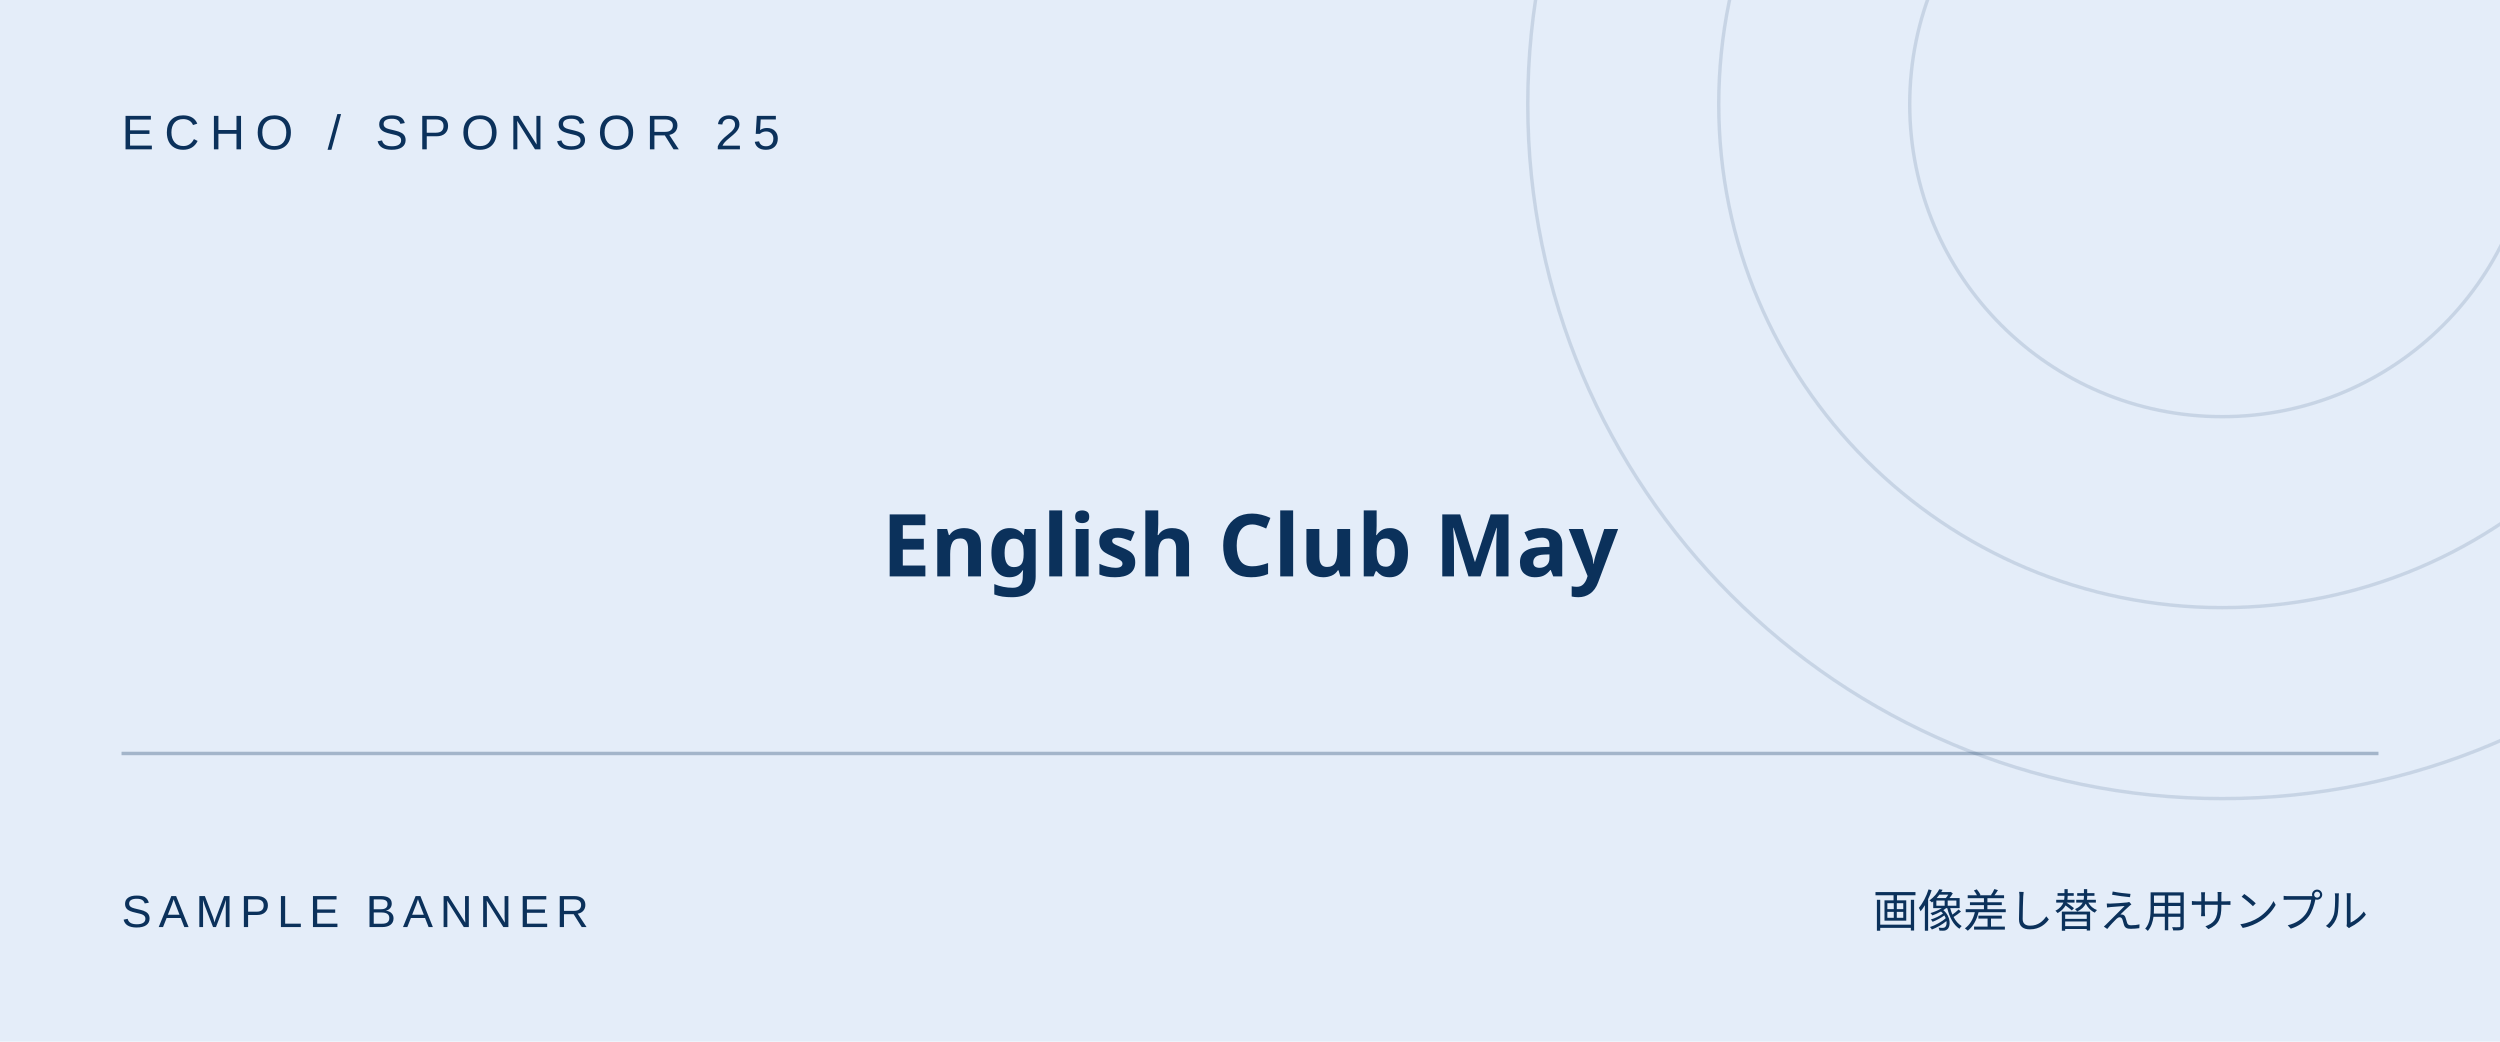
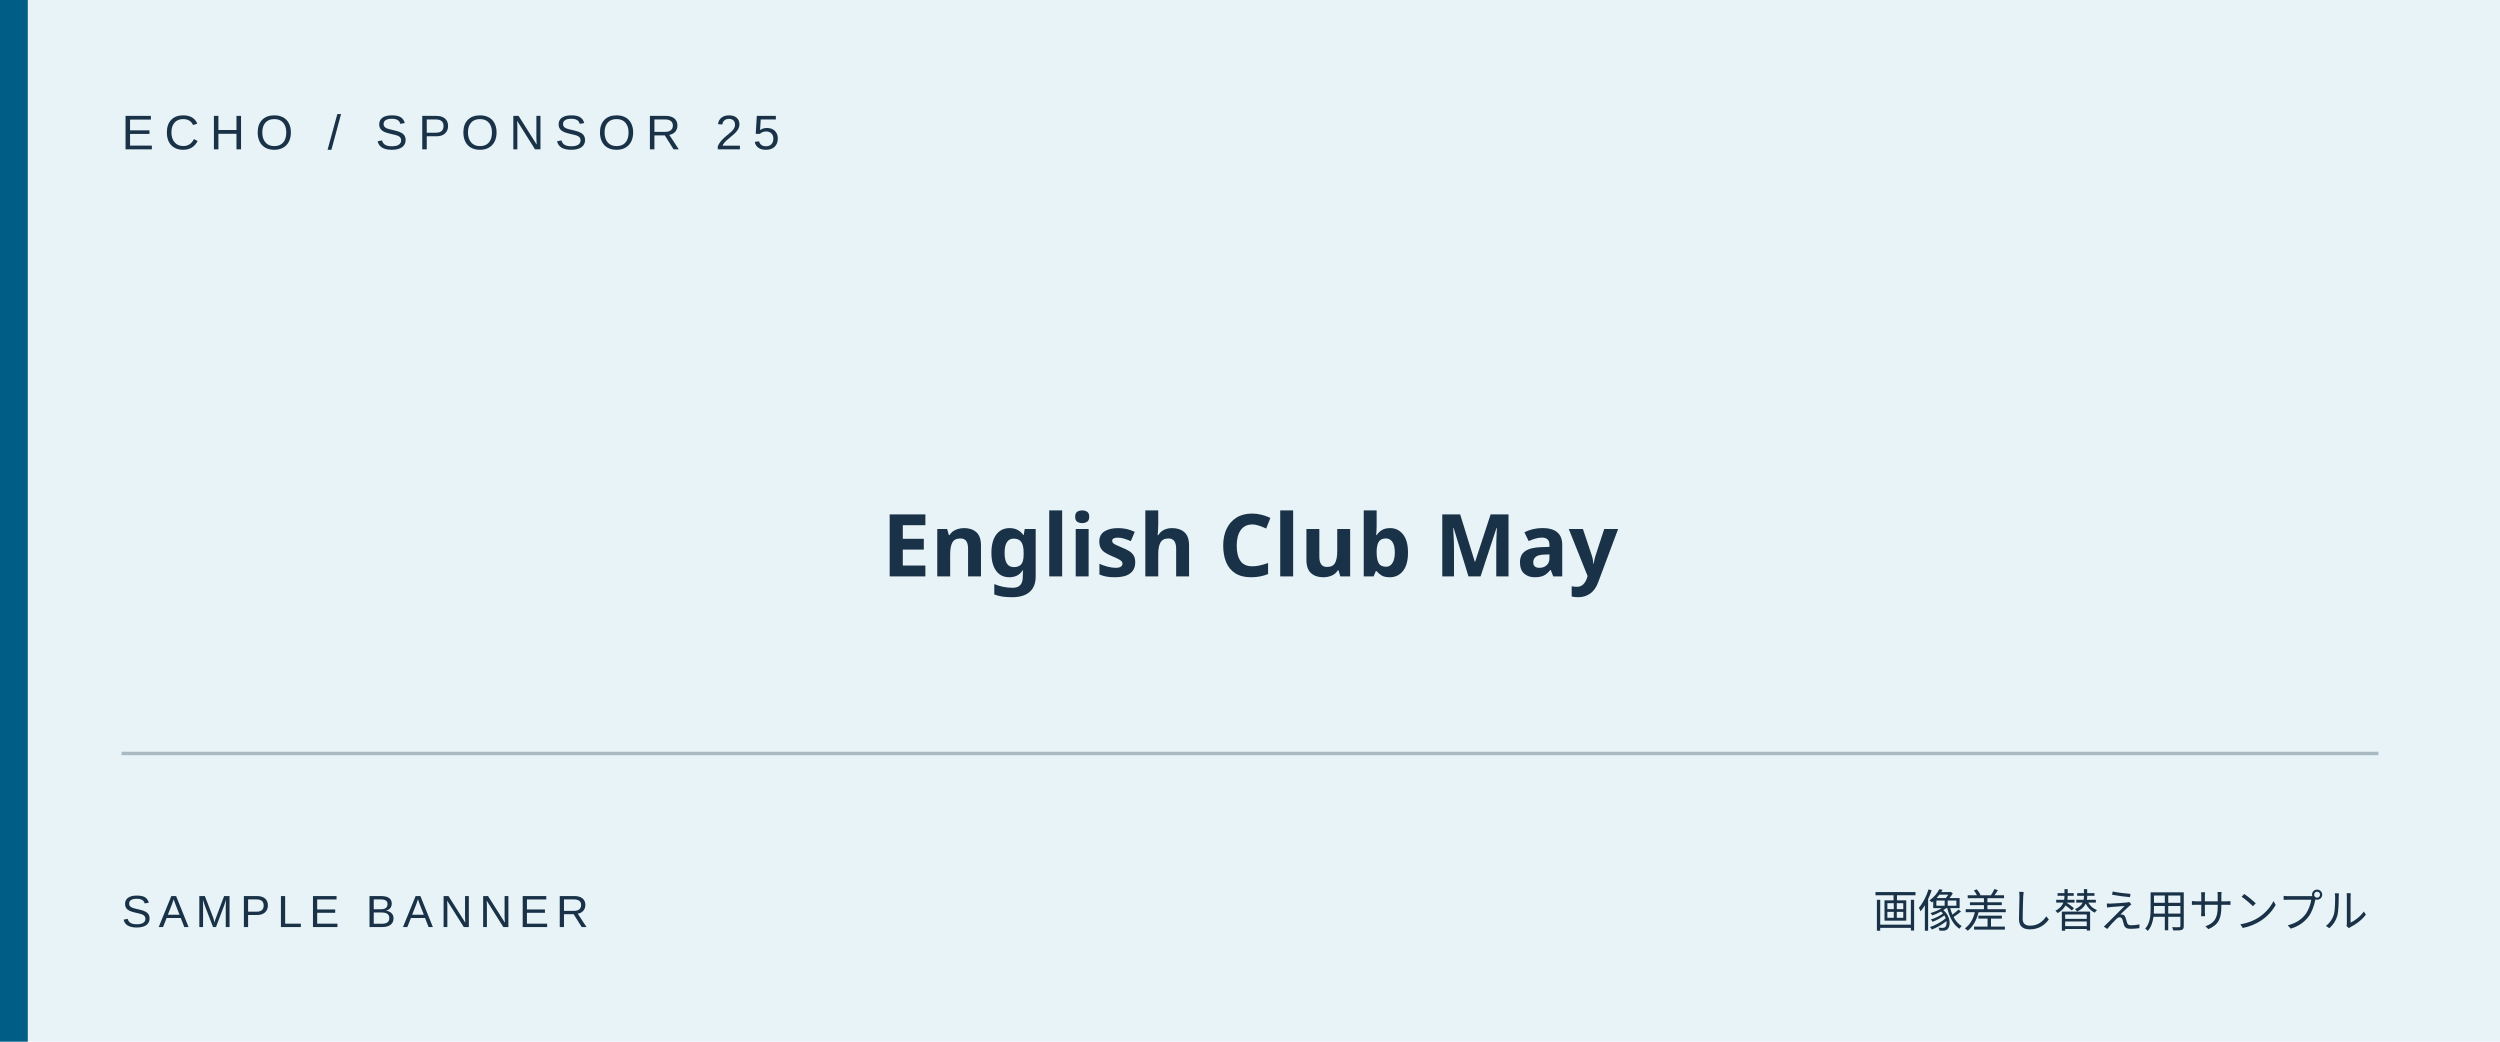
<svg xmlns="http://www.w3.org/2000/svg" width="720" height="300" viewBox="0 0 720 300">
-   <rect width="720" height="300" fill="#e4edf9" />
-   <g fill="none" stroke="#0b315b" opacity=".13">
-     <circle cx="640" cy="30" r="90" />
-     <circle cx="640" cy="30" r="145" />
-     <circle cx="640" cy="30" r="200" />
-   </g>
-   <text x="35" y="43" fill="#0b315b" font-family="Arial,sans-serif" font-size="14" letter-spacing="3">ECHO / SPONSOR 25</text>
-   <text x="360" y="166" text-anchor="middle" fill="#0b315b" font-family="sans-serif" font-size="25" font-weight="700">English Club May</text>
-   <path d="M35 217h650" stroke="#0b315b" opacity=".3" />
-   <text x="35" y="267" fill="#0b315b" font-family="Arial,sans-serif" font-size="13" letter-spacing="2">SAMPLE BANNER</text>
-   <text x="682" y="267" text-anchor="end" fill="#0b315b" font-family="sans-serif" font-size="13">画像差し替え用サンプル</text>
+   <rect width="720" height="300" fill="#e8f3f8" />
+   <rect x="0" y="0" width="8" height="300" fill="#005d85" />
+   <text x="35" y="43" fill="#193247" font-family="Arial,sans-serif" font-size="14" letter-spacing="3">ECHO / SPONSOR 25</text>
+   <text x="360" y="166" text-anchor="middle" fill="#193247" font-family="sans-serif" font-size="25" font-weight="700">English Club May</text>
+   <path d="M35 217h650" stroke="#193247" opacity=".3" />
+   <text x="35" y="267" fill="#193247" font-family="Arial,sans-serif" font-size="13" letter-spacing="2">SAMPLE BANNER</text>
+   <text x="682" y="267" text-anchor="end" fill="#193247" font-family="sans-serif" font-size="13">画像差し替え用サンプル</text>
</svg>
